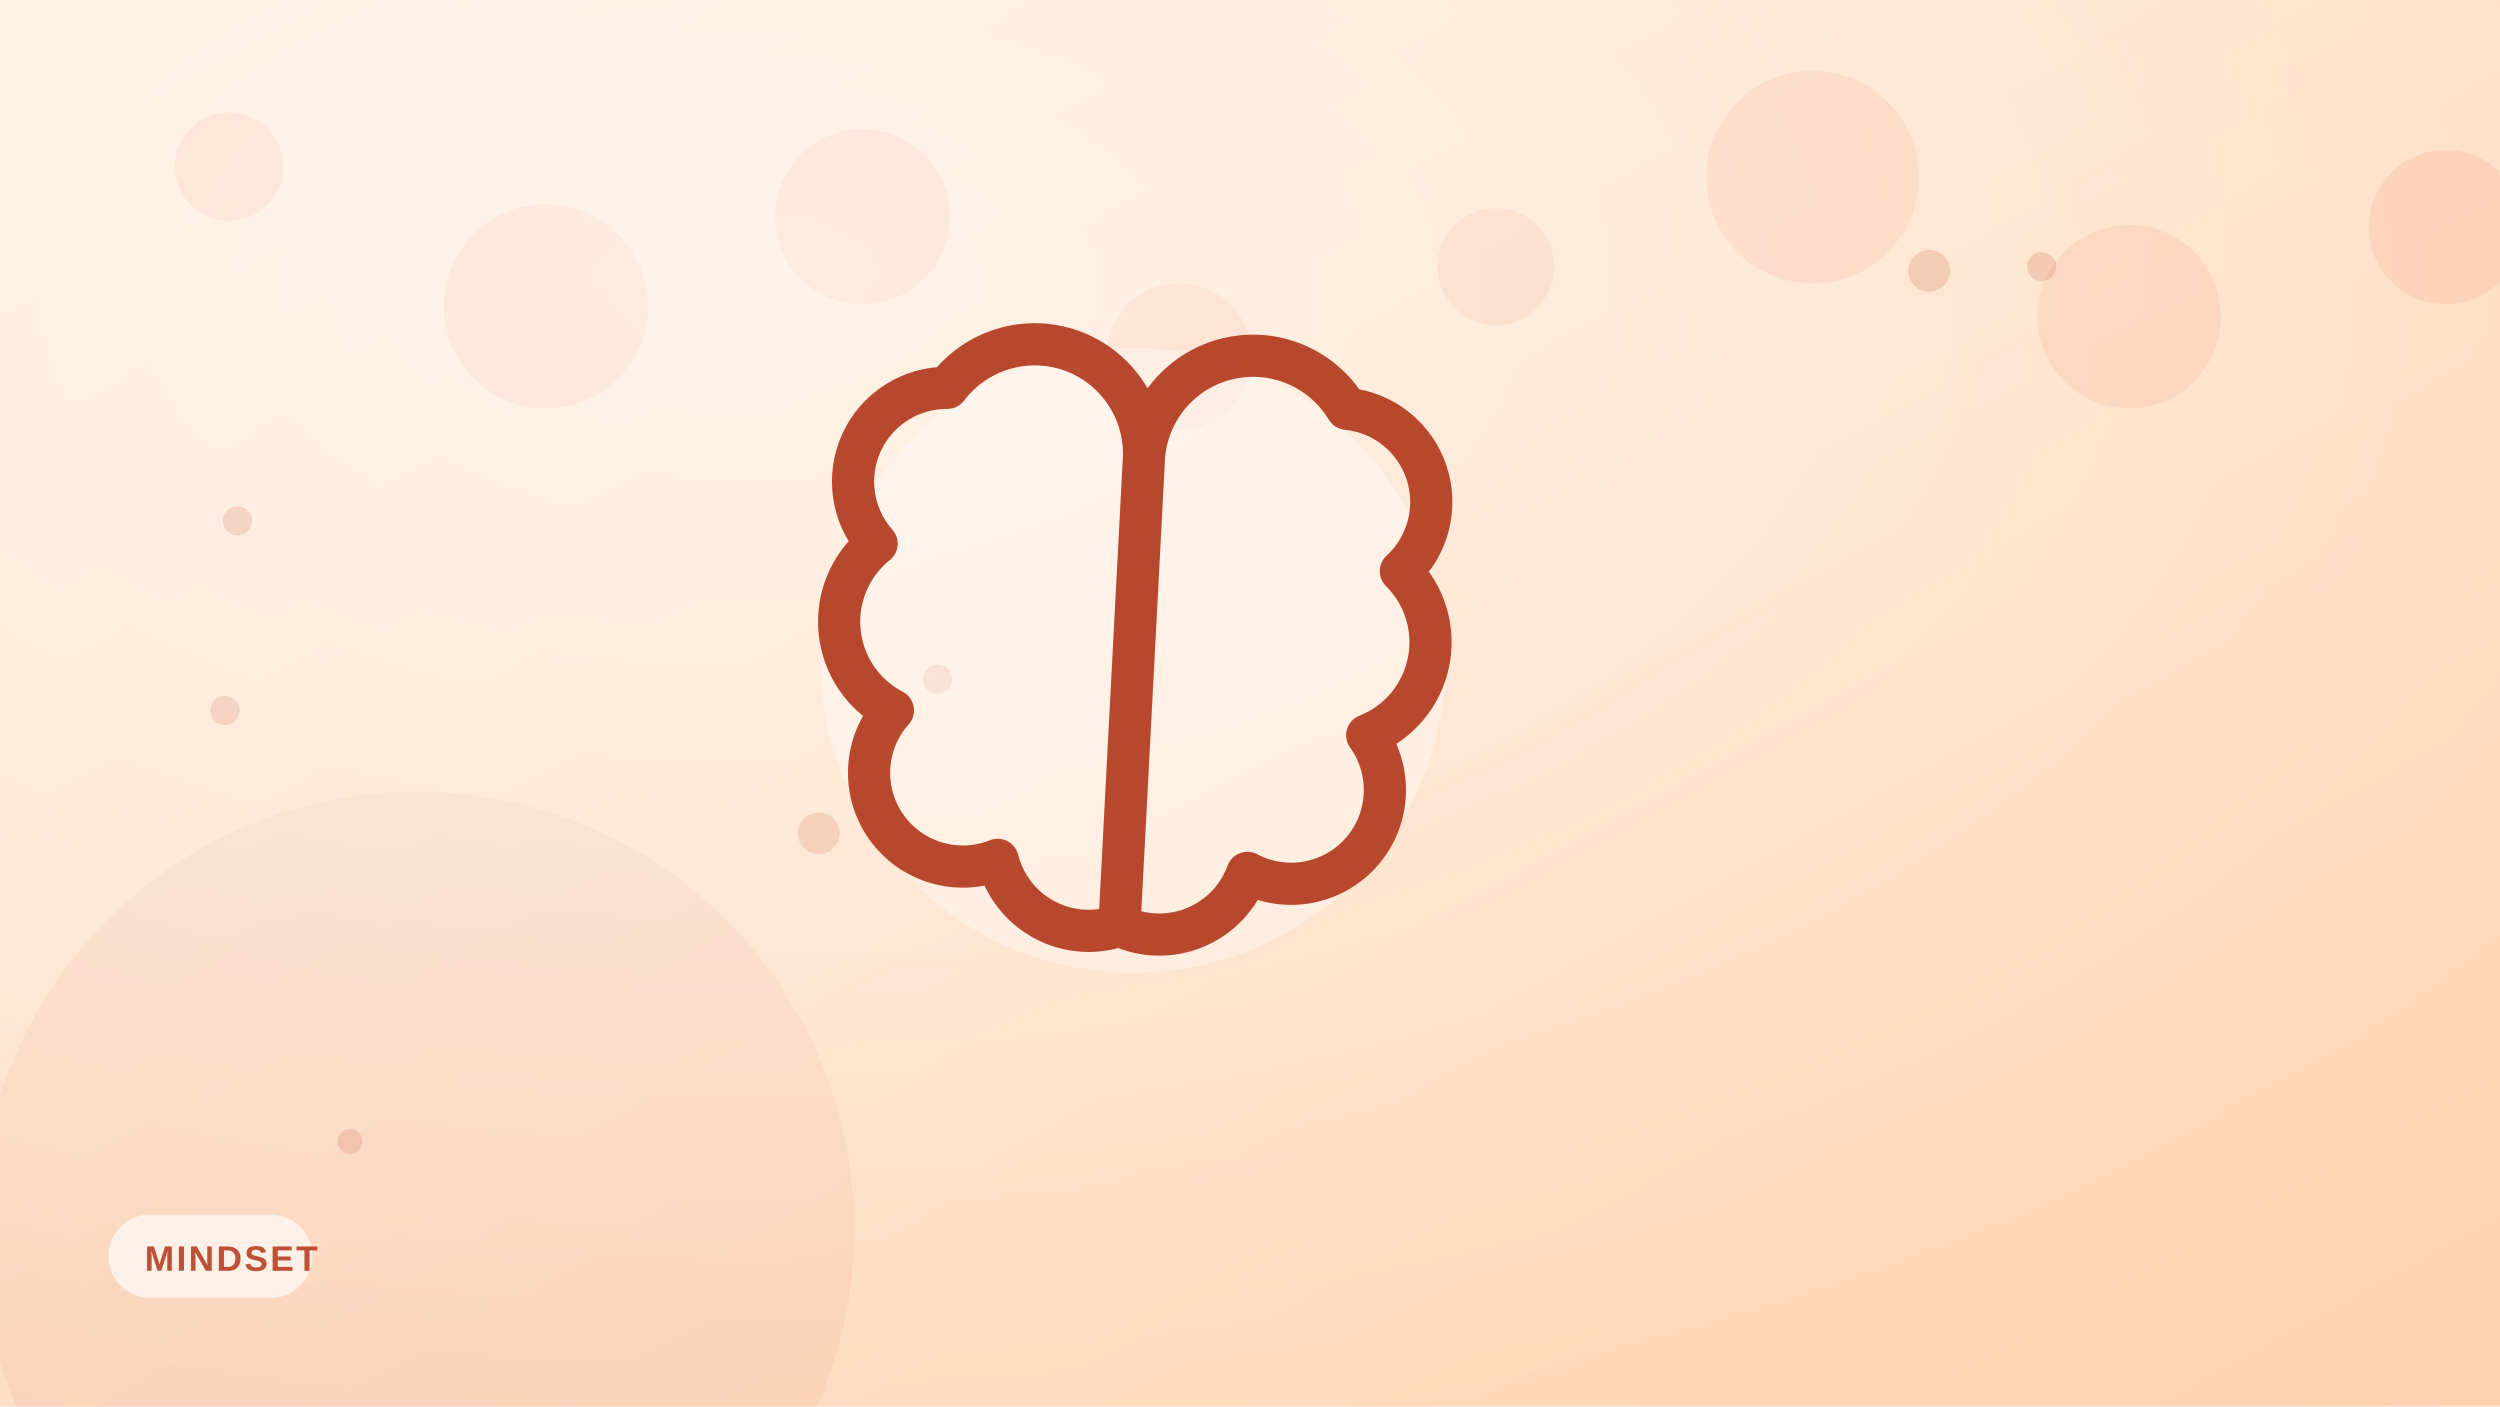
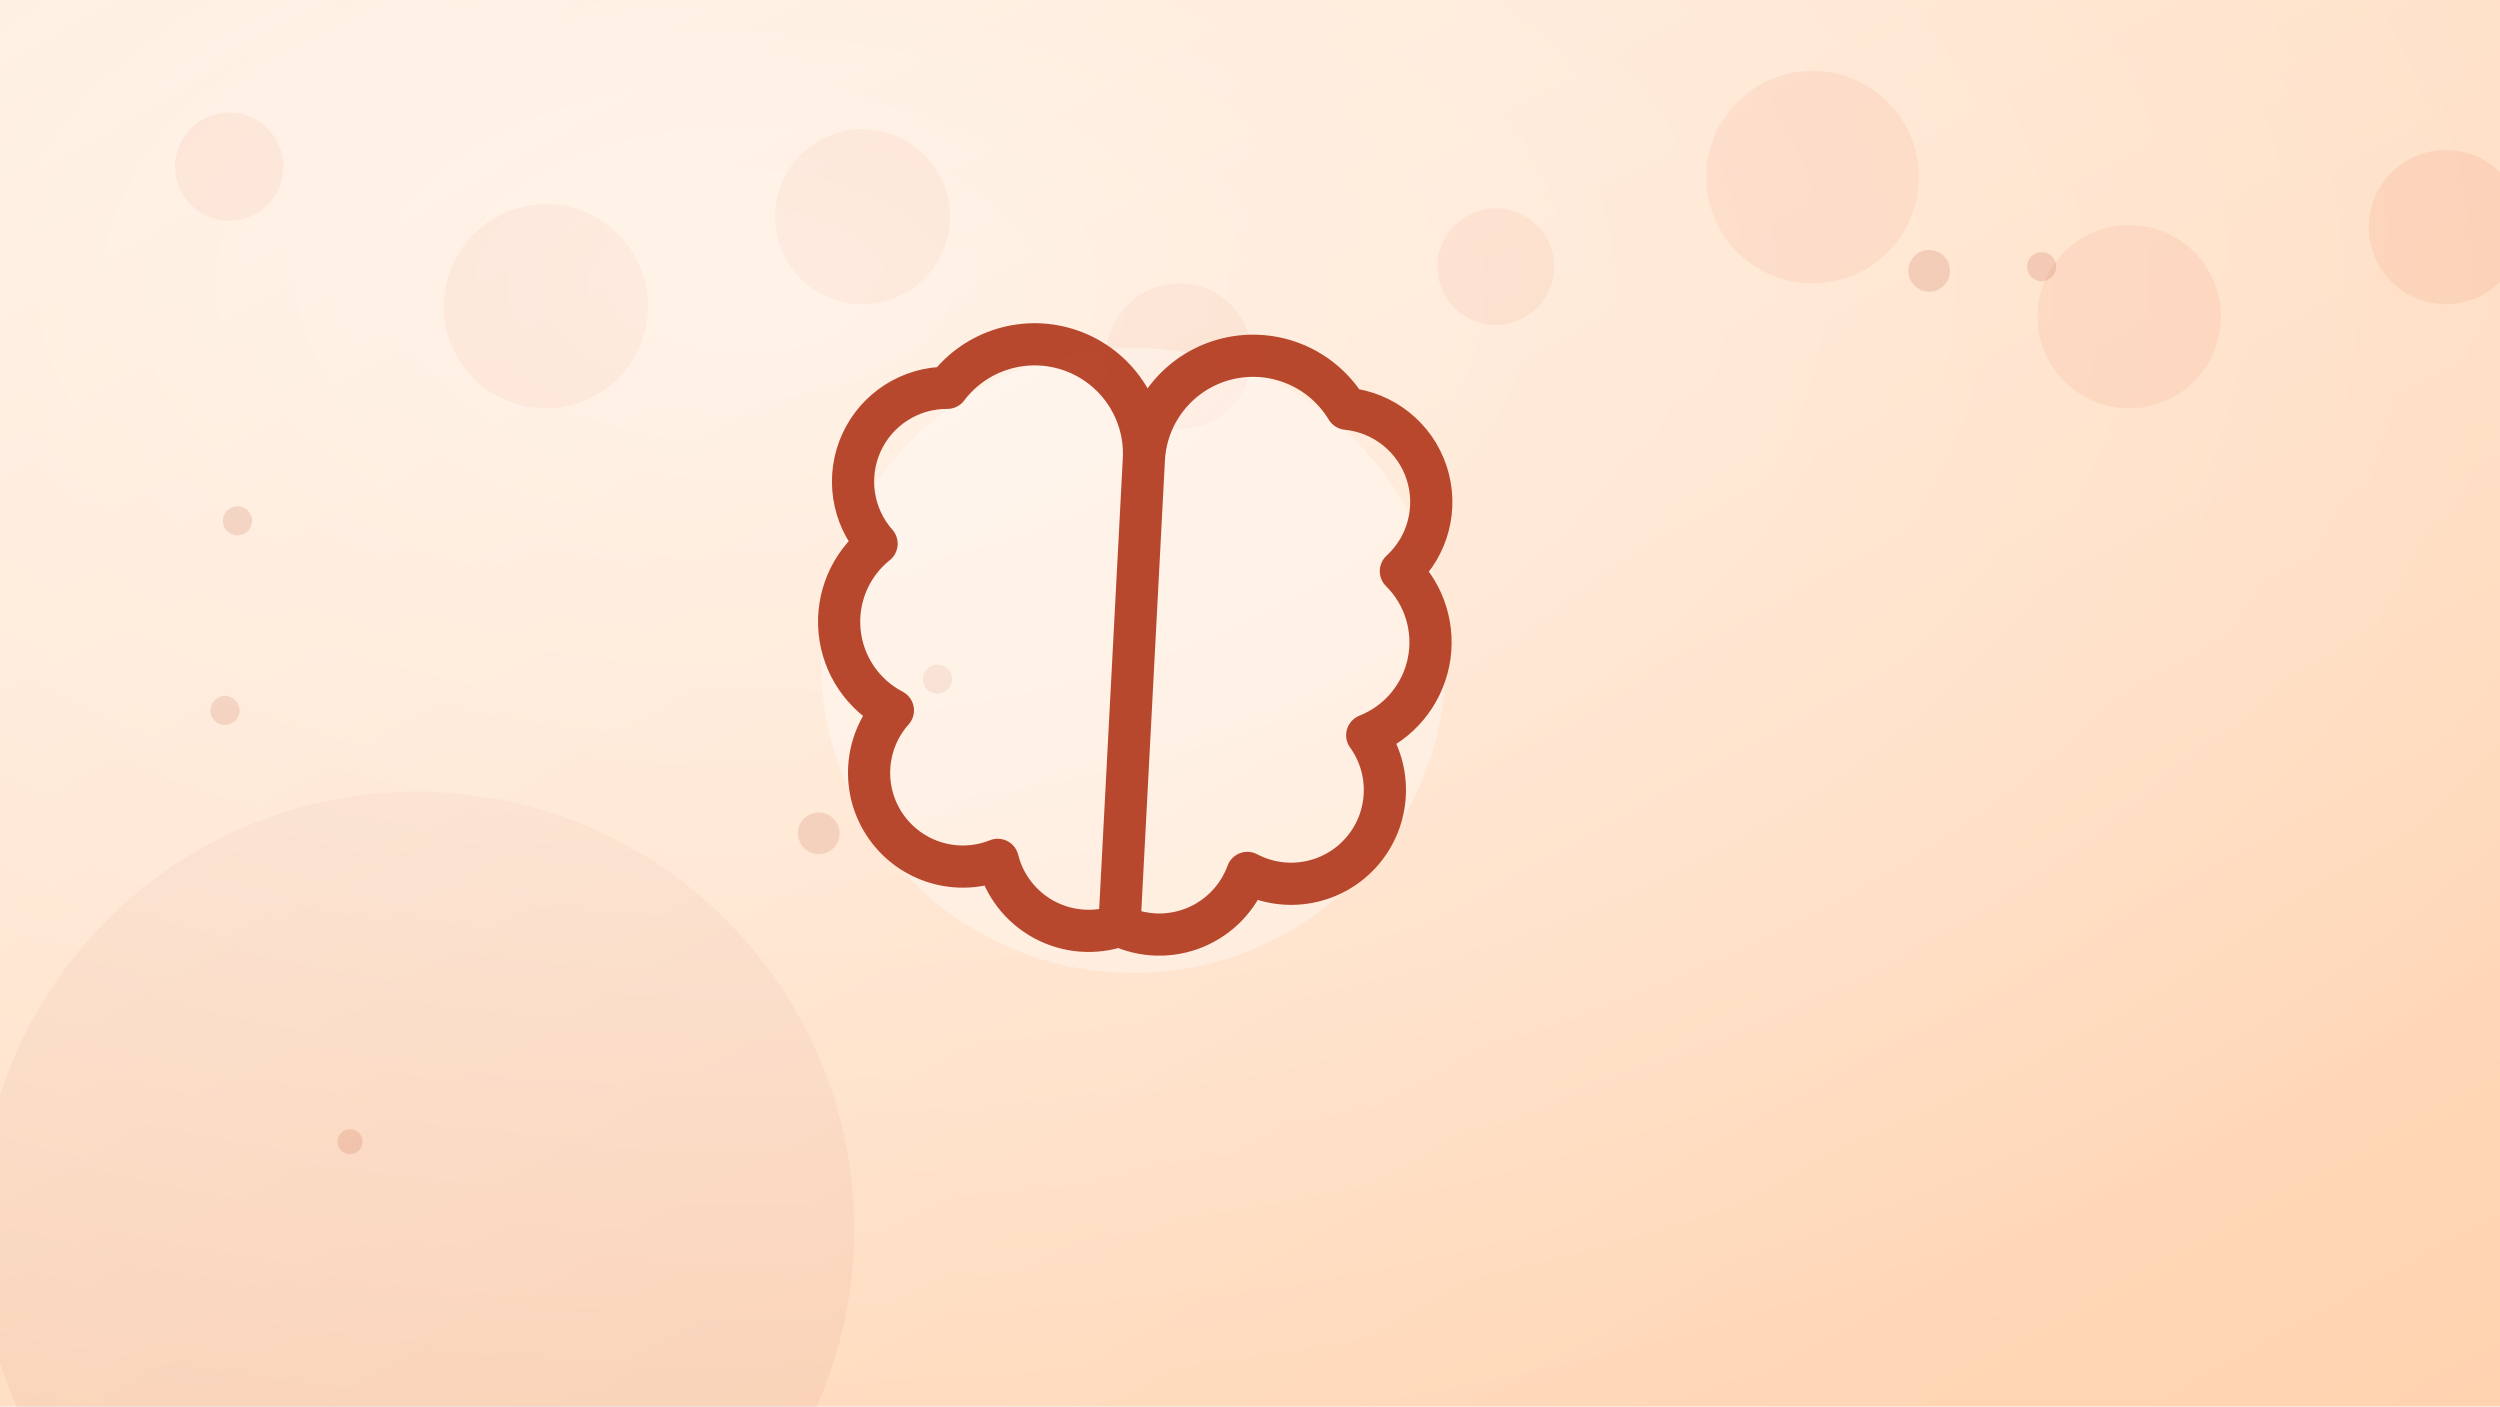
<svg xmlns="http://www.w3.org/2000/svg" viewBox="0 0 1200 675" width="1200" height="675" role="img" aria-label="Mindset">
  <defs>
    <linearGradient id="gafb51b" x1="0" y1="0" x2="1" y2="1">
      <stop offset="0" stop-color="#FFE9D6" />
      <stop offset="1" stop-color="#FFD3B0" />
    </linearGradient>
    <radialGradient id="gafb51bh" cx=".3" cy=".2" r=".9">
      <stop offset="0" stop-color="#FFFFFF" stop-opacity=".55" />
      <stop offset="1" stop-color="#FFFFFF" stop-opacity="0" />
    </radialGradient>
  </defs>
  <rect width="1200" height="675" fill="url(#gafb51b)" />
  <circle cx="110" cy="80" r="26" fill="#E9633F" opacity=".13" />
  <circle cx="262" cy="147" r="49" fill="#E9633F" opacity=".13" />
  <circle cx="414" cy="104" r="42" fill="#E9633F" opacity=".13" />
  <circle cx="566" cy="171" r="35" fill="#E9633F" opacity=".13" />
  <circle cx="718" cy="128" r="28" fill="#E9633F" opacity=".13" />
  <circle cx="870" cy="85" r="51" fill="#E9633F" opacity=".13" />
  <circle cx="1022" cy="152" r="44" fill="#E9633F" opacity=".13" />
  <circle cx="1174" cy="109" r="37" fill="#E9633F" opacity=".13" />
  <circle cx="200" cy="590" r="210" fill="#B23A1E" opacity=".06" />
  <rect width="1200" height="675" fill="url(#gafb51bh)" />
  <circle cx="393" cy="400" r="10" fill="#B23A1E" opacity=".14" />
  <circle cx="114" cy="250" r="7" fill="#B23A1E" opacity=".15" />
  <circle cx="980" cy="128" r="7" fill="#B23A1E" opacity=".16" />
  <circle cx="450" cy="326" r="7" fill="#B23A1E" opacity=".14" />
  <circle cx="168" cy="548" r="6" fill="#B23A1E" opacity=".15" />
  <circle cx="926" cy="130" r="10" fill="#B23A1E" opacity=".16" />
  <circle cx="108" cy="341" r="7" fill="#B23A1E" opacity=".14" />
  <circle cx="544" cy="317" r="150" fill="#FFFFFF" opacity=".34" />
  <g transform="translate(544,317) rotate(3) scale(15)">
    <g transform="translate(-12,-12)" fill="none" stroke="#B23A1E" stroke-opacity=".92" stroke-width="1.35" stroke-linecap="round" stroke-linejoin="round">
      <path d="M12 5.5A3.5 3.5 0 0 0 5.6 3.6 3 3 0 0 0 3.6 8.7 3.2 3.2 0 0 0 4.4 14 3 3 0 0 0 8 18.6a3 3 0 0 0 4 1.9zM12 5.5a3.5 3.5 0 0 1 6.4-1.9 3 3 0 0 1 2 5.1 3.2 3.2 0 0 1-.8 5.3A3 3 0 0 1 16 18.6a3 3 0 0 1-4 1.9zM12 5.5v15" />
    </g>
  </g>
-   <g opacity=".85">
-     <rect x="52" y="583" width="98" height="40" rx="20" fill="#FFFFFF" opacity=".72" />
-     <text x="111" y="610" text-anchor="middle" font-family="Instrument Sans,Arial,sans-serif" font-size="17" font-weight="700" letter-spacing="1.1" fill="#B23A1E">MINDSET</text>
-   </g>
</svg>
